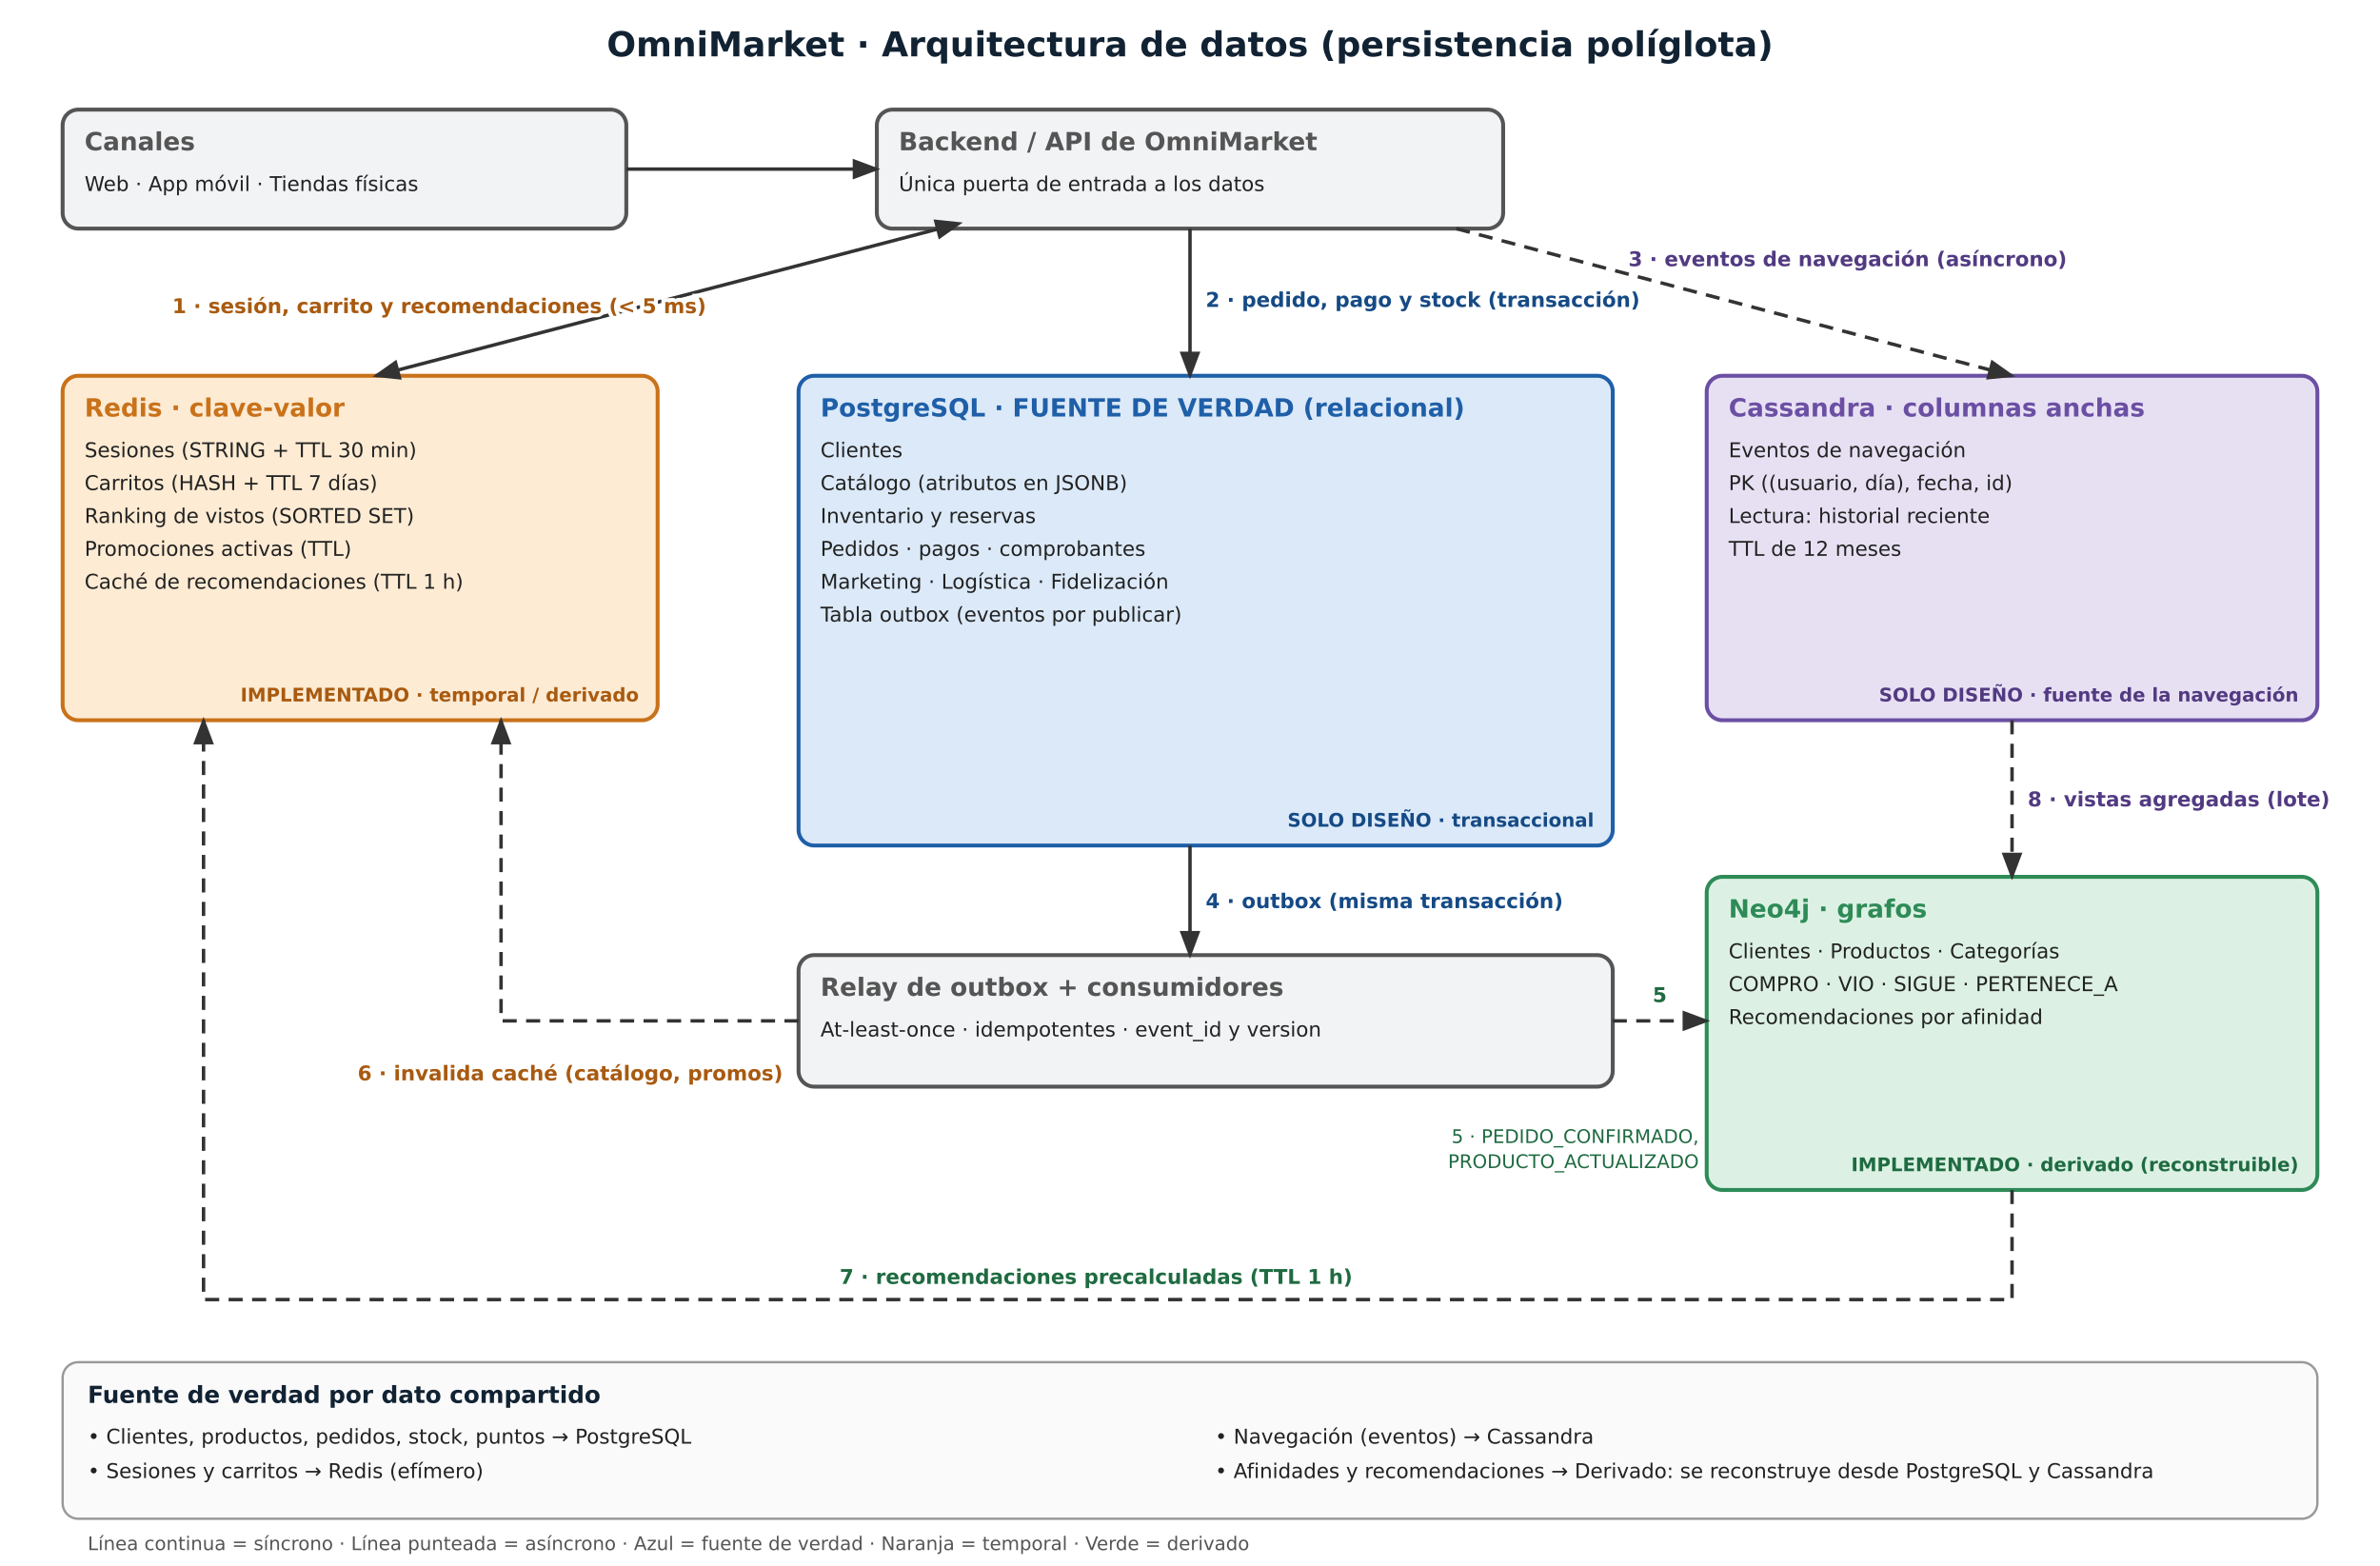
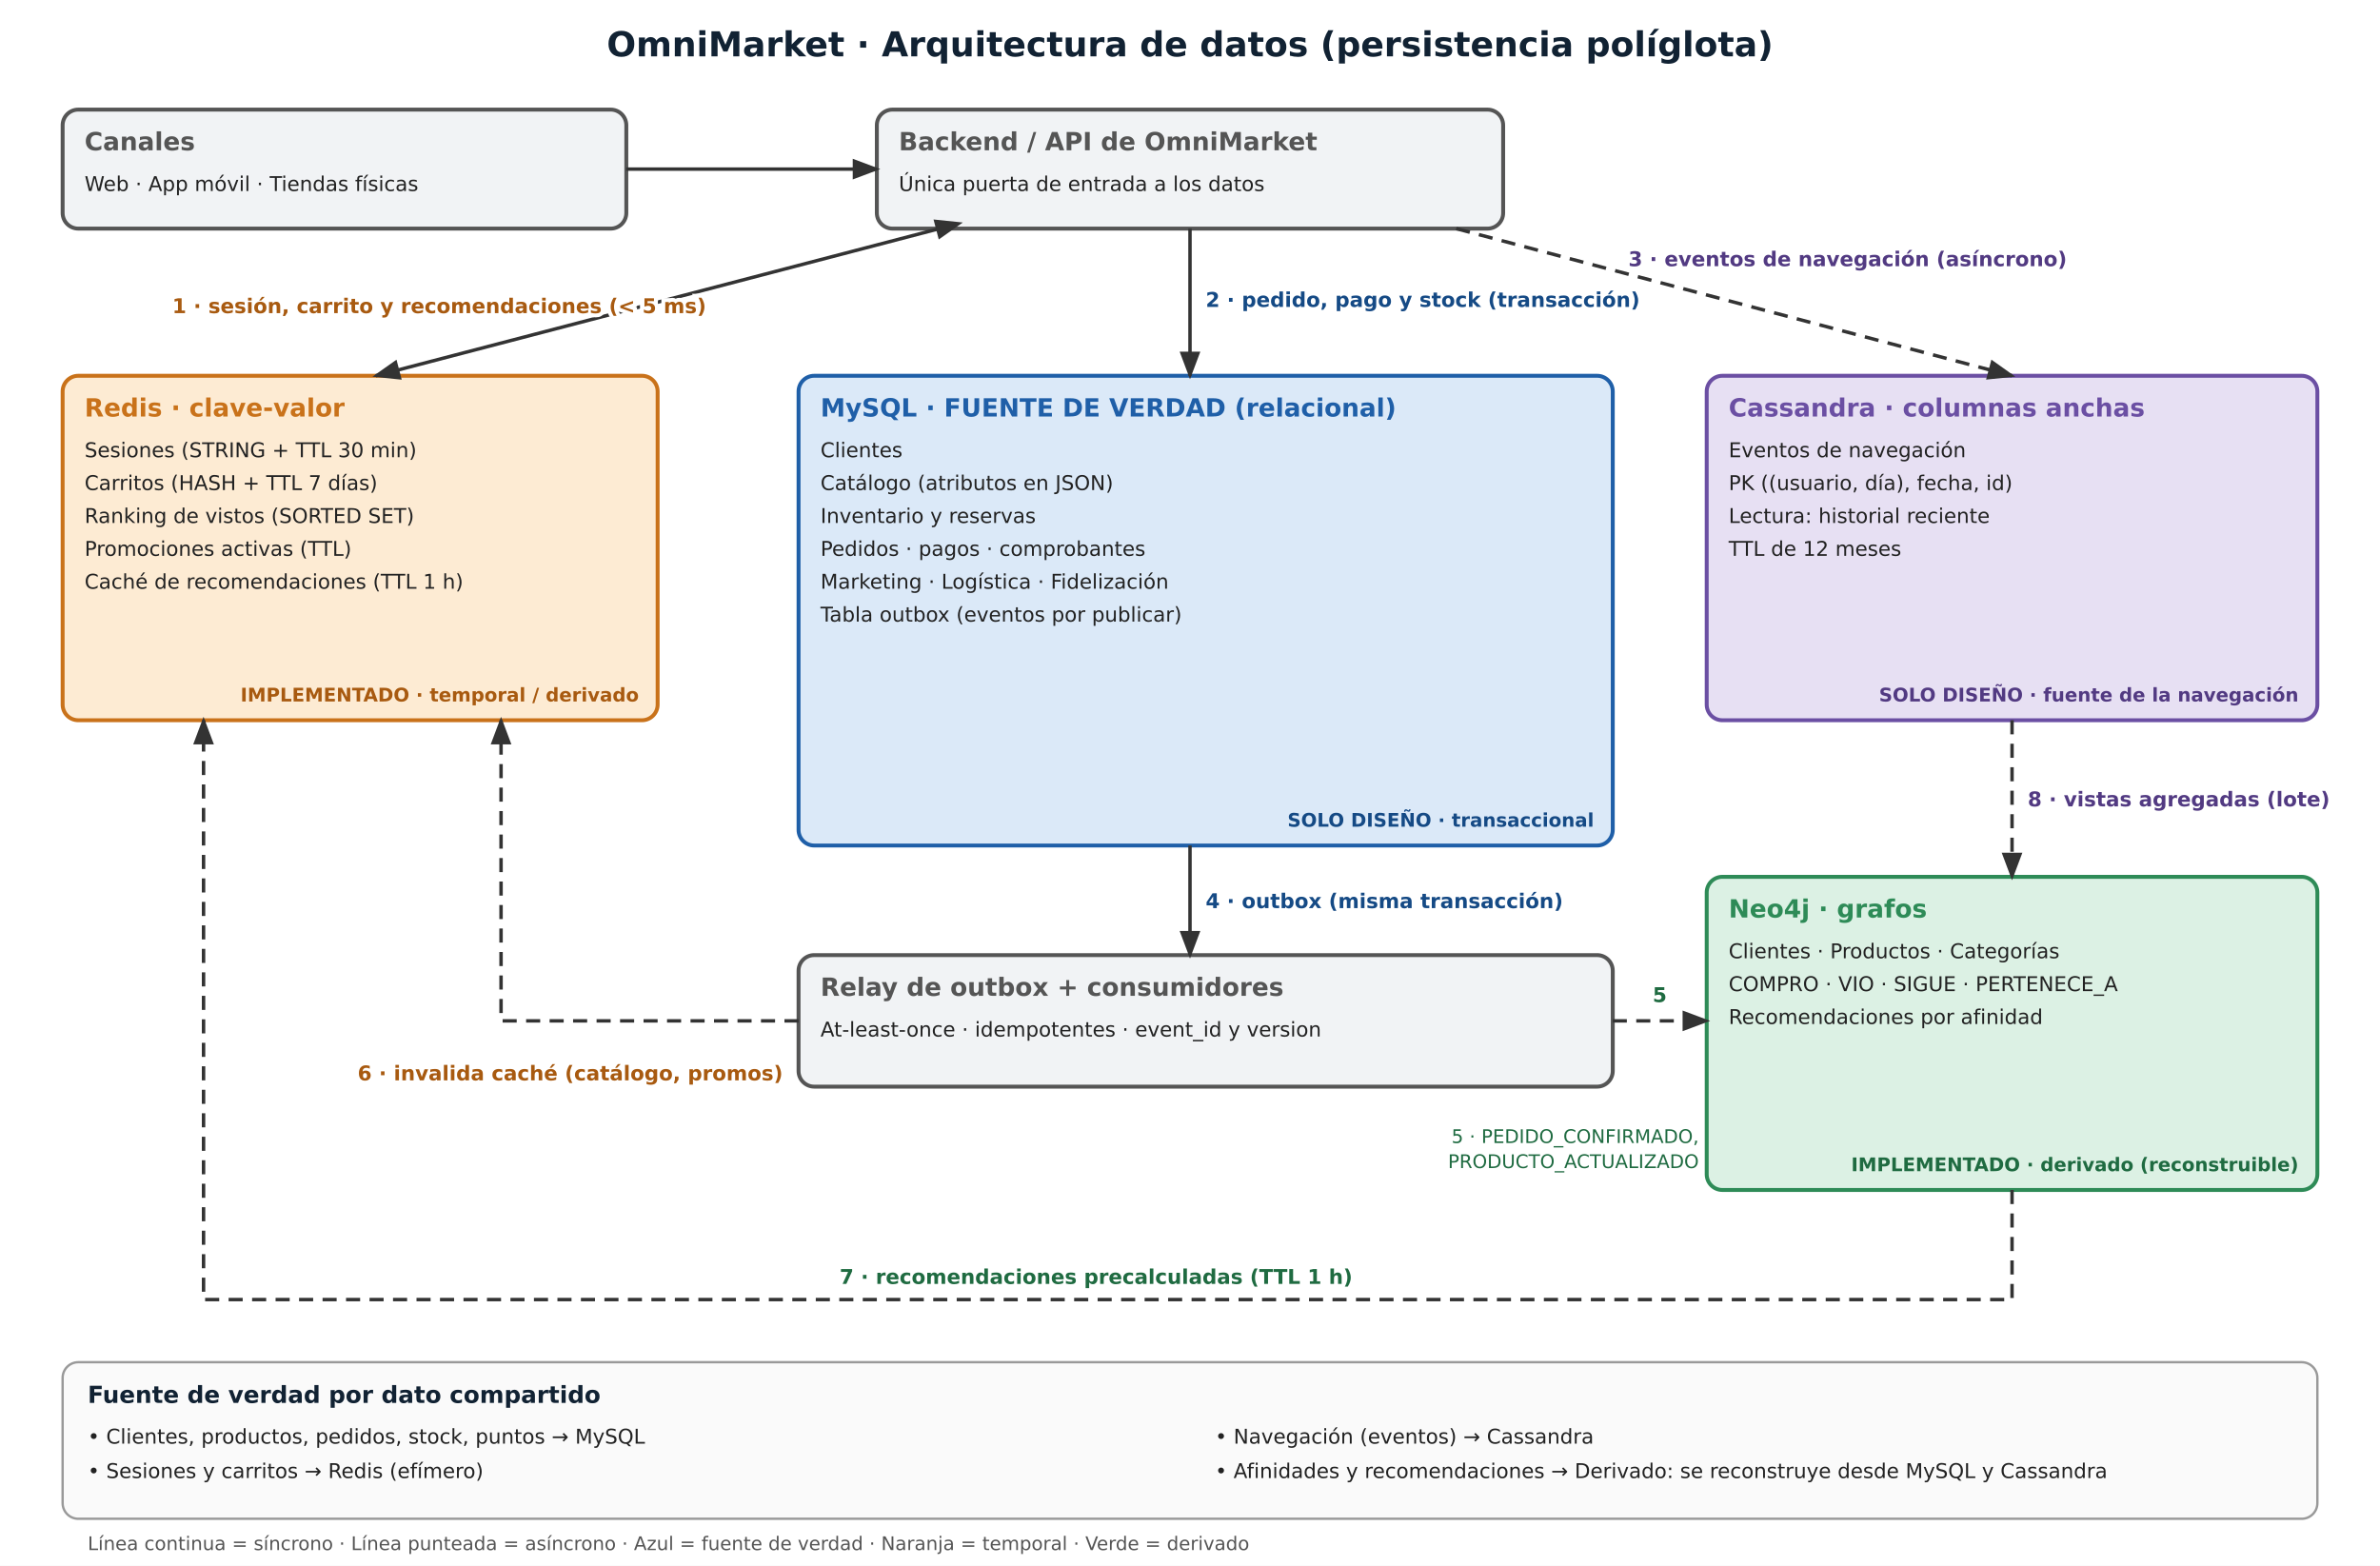
<svg xmlns="http://www.w3.org/2000/svg" width="1520" height="1000" viewBox="0 0 1520 1000" font-family="DejaVu Sans, Arial, sans-serif">
  <defs>
    <marker id="a" markerWidth="8" markerHeight="6" refX="7" refY="3" orient="auto">
      <path d="M0,0 L8,3 L0,6 z" fill="#333" />
    </marker>
    <marker id="b" markerWidth="8" markerHeight="6" refX="1" refY="3" orient="auto-start-reverse">
      <path d="M0,0 L8,3 L0,6 z" fill="#333" />
    </marker>
  </defs>
  <rect width="1520" height="1000" fill="#ffffff" />
  <text x="760.0" y="36" font-size="22" font-weight="bold" fill="#123" text-anchor="middle">OmniMarket · Arquitectura de datos (persistencia políglota)</text>
  <rect x="40" y="70" width="360" height="76" rx="10" fill="#f1f3f5" stroke="#555" stroke-width="2.5" />
  <text x="54" y="96" font-size="16" font-weight="bold" fill="#555" text-anchor="start">Canales</text>
  <text x="54" y="122" font-size="13" font-weight="normal" fill="#222" text-anchor="start">Web · App móvil · Tiendas físicas</text>
  <rect x="560" y="70" width="400" height="76" rx="10" fill="#f1f3f5" stroke="#555" stroke-width="2.5" />
  <text x="574" y="96" font-size="16" font-weight="bold" fill="#555" text-anchor="start">Backend / API de OmniMarket</text>
  <text x="574" y="122" font-size="13" font-weight="normal" fill="#222" text-anchor="start">Única puerta de entrada a los datos</text>
  <path d="M400,108 L560,108" fill="none" stroke="#333" stroke-width="2.2" marker-end="url(#a)" />
  <rect x="40" y="240" width="380" height="220" rx="10" fill="#fdebd3" stroke="#c9721a" stroke-width="2.5" />
  <text x="54" y="266" font-size="16" font-weight="bold" fill="#c9721a" text-anchor="start">Redis · clave-valor</text>
  <text x="54" y="292" font-size="13" font-weight="normal" fill="#222" text-anchor="start">Sesiones (STRING + TTL 30 min)</text>
  <text x="54" y="313" font-size="13" font-weight="normal" fill="#222" text-anchor="start">Carritos (HASH + TTL 7 días)</text>
  <text x="54" y="334" font-size="13" font-weight="normal" fill="#222" text-anchor="start">Ranking de vistos (SORTED SET)</text>
  <text x="54" y="355" font-size="13" font-weight="normal" fill="#222" text-anchor="start">Promociones activas (TTL)</text>
  <text x="54" y="376" font-size="13" font-weight="normal" fill="#222" text-anchor="start">Caché de recomendaciones (TTL 1 h)</text>
  <text x="408" y="448" font-size="12" font-weight="bold" fill="#a85a10" text-anchor="end">IMPLEMENTADO · temporal / derivado</text>
  <rect x="510" y="240" width="520" height="300" rx="10" fill="#dbe9f8" stroke="#1f5fa8" stroke-width="2.5" />
-   <text x="524" y="266" font-size="16" font-weight="bold" fill="#1f5fa8" text-anchor="start">PostgreSQL · FUENTE DE VERDAD (relacional)</text>
+   <text x="524" y="266" font-size="16" font-weight="bold" fill="#1f5fa8" text-anchor="start">MySQL · FUENTE DE VERDAD (relacional)</text>
  <text x="524" y="292" font-size="13" font-weight="normal" fill="#222" text-anchor="start">Clientes</text>
-   <text x="524" y="313" font-size="13" font-weight="normal" fill="#222" text-anchor="start">Catálogo (atributos en JSONB)</text>
+   <text x="524" y="313" font-size="13" font-weight="normal" fill="#222" text-anchor="start">Catálogo (atributos en JSON)</text>
  <text x="524" y="334" font-size="13" font-weight="normal" fill="#222" text-anchor="start">Inventario y reservas</text>
  <text x="524" y="355" font-size="13" font-weight="normal" fill="#222" text-anchor="start">Pedidos · pagos · comprobantes</text>
  <text x="524" y="376" font-size="13" font-weight="normal" fill="#222" text-anchor="start">Marketing · Logística · Fidelización</text>
  <text x="524" y="397" font-size="13" font-weight="normal" fill="#222" text-anchor="start">Tabla outbox (eventos por publicar)</text>
  <text x="1018" y="528" font-size="12" font-weight="bold" fill="#154a85" text-anchor="end">SOLO DISEÑO · transaccional</text>
  <rect x="1090" y="240" width="390" height="220" rx="10" fill="#e7e0f3" stroke="#6b4fa3" stroke-width="2.5" />
  <text x="1104" y="266" font-size="16" font-weight="bold" fill="#6b4fa3" text-anchor="start">Cassandra · columnas anchas</text>
  <text x="1104" y="292" font-size="13" font-weight="normal" fill="#222" text-anchor="start">Eventos de navegación</text>
  <text x="1104" y="313" font-size="13" font-weight="normal" fill="#222" text-anchor="start">PK ((usuario, día), fecha, id)</text>
  <text x="1104" y="334" font-size="13" font-weight="normal" fill="#222" text-anchor="start">Lectura: historial reciente</text>
  <text x="1104" y="355" font-size="13" font-weight="normal" fill="#222" text-anchor="start">TTL de 12 meses</text>
  <text x="1468" y="448" font-size="12" font-weight="bold" fill="#523a82" text-anchor="end">SOLO DISEÑO · fuente de la navegación</text>
  <rect x="510" y="610" width="520" height="84" rx="10" fill="#f1f3f5" stroke="#555" stroke-width="2.5" />
  <text x="524" y="636" font-size="16" font-weight="bold" fill="#555" text-anchor="start">Relay de outbox + consumidores</text>
  <text x="524" y="662" font-size="13" font-weight="normal" fill="#222" text-anchor="start">At-least-once · idempotentes · event_id y version</text>
  <rect x="1090" y="560" width="390" height="200" rx="10" fill="#dcf1e4" stroke="#2e8b57" stroke-width="2.5" />
  <text x="1104" y="586" font-size="16" font-weight="bold" fill="#2e8b57" text-anchor="start">Neo4j · grafos</text>
  <text x="1104" y="612" font-size="13" font-weight="normal" fill="#222" text-anchor="start">Clientes · Productos · Categorías</text>
  <text x="1104" y="633" font-size="13" font-weight="normal" fill="#222" text-anchor="start">COMPRO · VIO · SIGUE · PERTENECE_A</text>
  <text x="1104" y="654" font-size="13" font-weight="normal" fill="#222" text-anchor="start">Recomendaciones por afinidad</text>
  <text x="1468" y="748" font-size="12" font-weight="bold" fill="#1f6b41" text-anchor="end">IMPLEMENTADO · derivado (reconstruible)</text>
  <path d="M600,146 L240,240" fill="none" stroke="#333" stroke-width="2.2" marker-end="url(#a)" marker-start="url(#b)" />
  <text x="110" y="200" font-size="13" font-weight="bold" fill="#a85a10" text-anchor="start" stroke="#fff" stroke-width="5" paint-order="stroke">1 · sesión, carrito y recomendaciones (&lt; 5 ms)</text>
  <path d="M760,146 L760,240" fill="none" stroke="#333" stroke-width="2.2" marker-end="url(#a)" />
  <text x="770" y="196" font-size="13" font-weight="bold" fill="#154a85" text-anchor="start" stroke="#fff" stroke-width="5" paint-order="stroke">2 · pedido, pago y stock (transacción)</text>
  <path d="M930,146 L1285,240" fill="none" stroke="#333" stroke-width="2.2" stroke-dasharray="9,6" marker-end="url(#a)" />
  <text x="1180" y="170" font-size="13" font-weight="bold" fill="#523a82" text-anchor="middle" stroke="#fff" stroke-width="5" paint-order="stroke">3 · eventos de navegación (asíncrono)</text>
  <path d="M760,540 L760,610" fill="none" stroke="#333" stroke-width="2.2" marker-end="url(#a)" />
  <text x="770" y="580" font-size="13" font-weight="bold" fill="#154a85" text-anchor="start" stroke="#fff" stroke-width="5" paint-order="stroke">4 · outbox (misma transacción)</text>
  <path d="M1030,652 L1090,652" fill="none" stroke="#333" stroke-width="2.2" stroke-dasharray="9,6" marker-end="url(#a)" />
  <text x="1060" y="640" font-size="13" font-weight="bold" fill="#1f6b41" text-anchor="middle" stroke="#fff" stroke-width="5" paint-order="stroke">5</text>
  <path d="M510,652 L320,652 L320,460" fill="none" stroke="#333" stroke-width="2.2" stroke-dasharray="9,6" marker-end="url(#a)" />
  <text x="500" y="690" font-size="13" font-weight="bold" fill="#a85a10" text-anchor="end" stroke="#fff" stroke-width="5" paint-order="stroke">6 · invalida caché (catálogo, promos)</text>
  <path d="M1285,760 L1285,830 L130,830 L130,460" fill="none" stroke="#333" stroke-width="2.2" stroke-dasharray="9,6" marker-end="url(#a)" />
  <text x="700" y="820" font-size="13" font-weight="bold" fill="#1f6b41" text-anchor="middle" stroke="#fff" stroke-width="5" paint-order="stroke">7 · recomendaciones precalculadas (TTL 1 h)</text>
  <path d="M1285,460 L1285,560" fill="none" stroke="#333" stroke-width="2.2" stroke-dasharray="9,6" marker-end="url(#a)" />
  <text x="1295" y="515" font-size="13" font-weight="bold" fill="#523a82" text-anchor="start" stroke="#fff" stroke-width="5" paint-order="stroke">8 · vistas agregadas (lote)</text>
  <text x="1085" y="730" font-size="12" font-weight="normal" fill="#1f6b41" text-anchor="end" stroke="#fff" stroke-width="5" paint-order="stroke">5 · PEDIDO_CONFIRMADO,</text>
  <text x="1085" y="746" font-size="12" font-weight="normal" fill="#1f6b41" text-anchor="end" stroke="#fff" stroke-width="5" paint-order="stroke">PRODUCTO_ACTUALIZADO</text>
  <rect x="40" y="870" width="1440" height="100" rx="10" fill="#fafafa" stroke="#999" stroke-width="1.5" />
  <text x="56" y="896" font-size="15" font-weight="bold" fill="#123" text-anchor="start">Fuente de verdad por dato compartido</text>
-   <text x="56" y="922" font-size="13" font-weight="normal" fill="#222" text-anchor="start">• Clientes, productos, pedidos, stock, puntos → PostgreSQL</text>
+   <text x="56" y="922" font-size="13" font-weight="normal" fill="#222" text-anchor="start">• Clientes, productos, pedidos, stock, puntos → MySQL</text>
  <text x="776" y="922" font-size="13" font-weight="normal" fill="#222" text-anchor="start">• Navegación (eventos) → Cassandra</text>
  <text x="56" y="944" font-size="13" font-weight="normal" fill="#222" text-anchor="start">• Sesiones y carritos → Redis (efímero)</text>
-   <text x="776" y="944" font-size="13" font-weight="normal" fill="#222" text-anchor="start">• Afinidades y recomendaciones → Derivado: se reconstruye desde PostgreSQL y Cassandra</text>
+   <text x="776" y="944" font-size="13" font-weight="normal" fill="#222" text-anchor="start">• Afinidades y recomendaciones → Derivado: se reconstruye desde MySQL y Cassandra</text>
  <text x="56" y="990" font-size="12" font-weight="normal" fill="#555" text-anchor="start">Línea continua = síncrono · Línea punteada = asíncrono · Azul = fuente de verdad · Naranja = temporal · Verde = derivado</text>
</svg>
